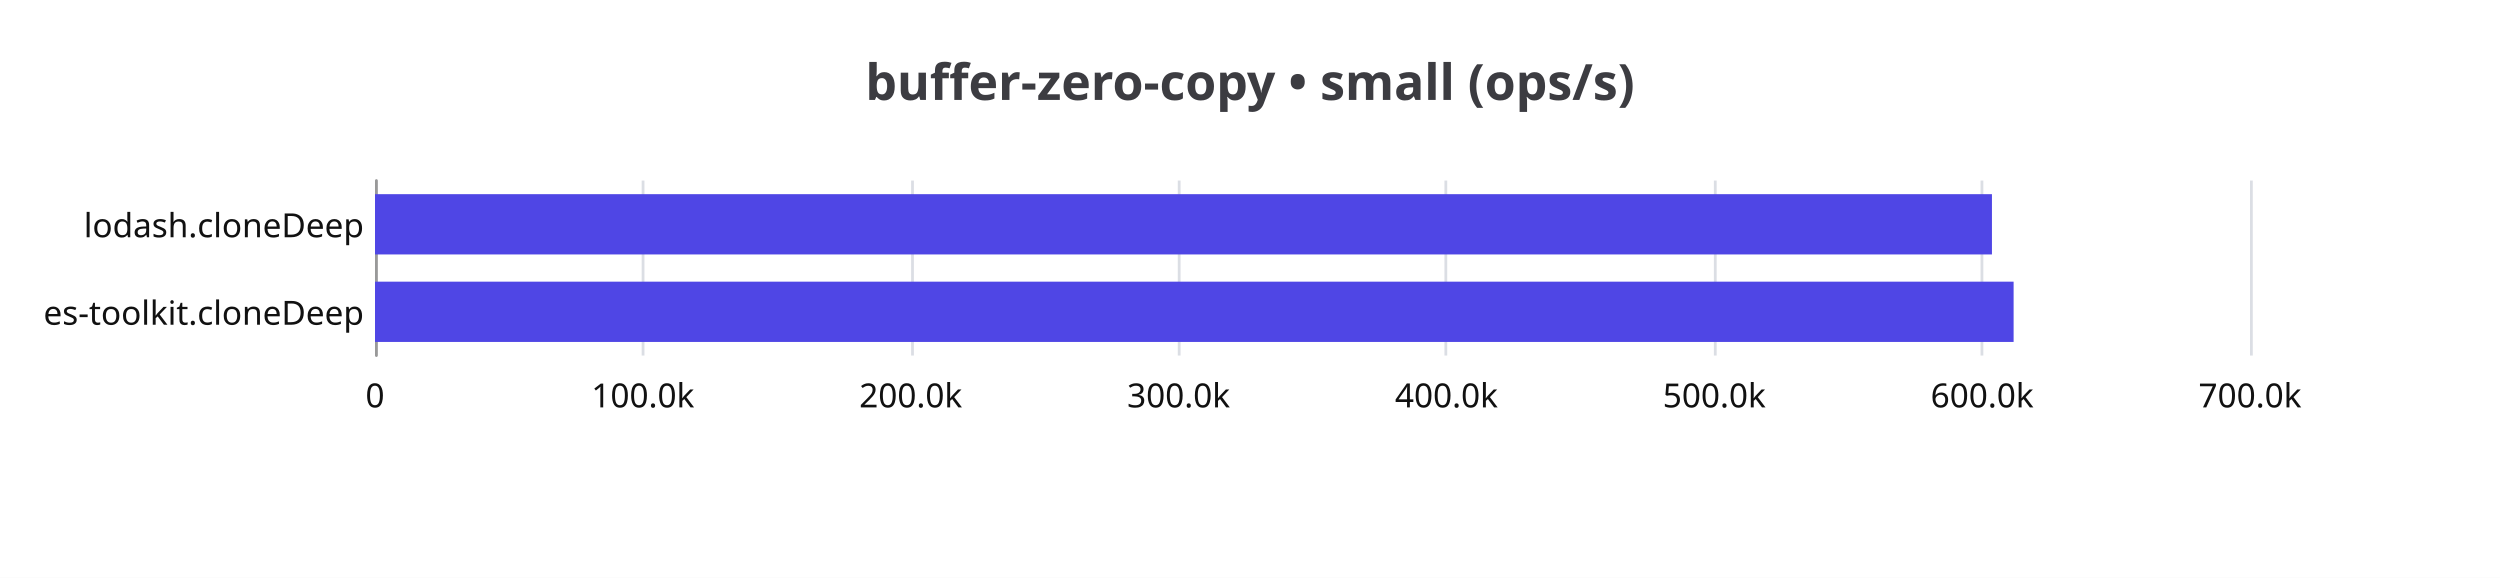
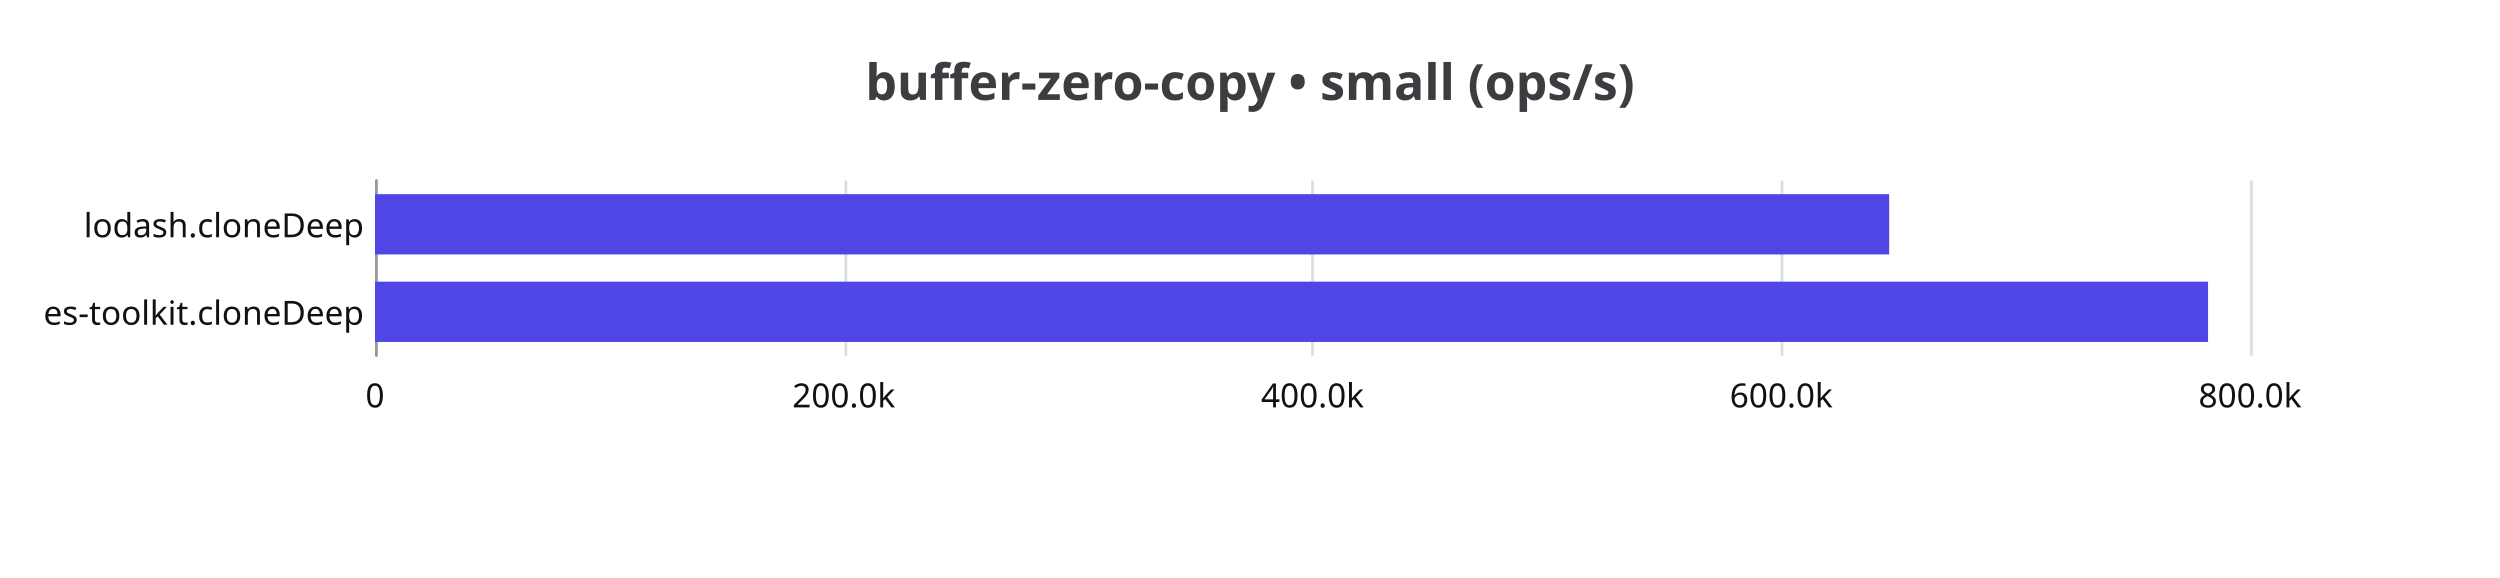
<svg xmlns="http://www.w3.org/2000/svg" width="900" height="208" version="1.1" baseProfile="full" viewBox="0 0 900 208">
  <rect width="900" height="208" x="0" y="0" fill="#ffffff" />
  <path d="M135.5 65L135.5 128" fill="none" pointer-events="visible" stroke="#dbdee4" class="zr14-cls-28" />
-   <path d="M231.5 65L231.5 128" fill="none" pointer-events="visible" stroke="#dbdee4" class="zr14-cls-28" />
-   <path d="M328.5 65L328.5 128" fill="none" pointer-events="visible" stroke="#dbdee4" class="zr14-cls-28" />
-   <path d="M424.5 65L424.5 128" fill="none" pointer-events="visible" stroke="#dbdee4" class="zr14-cls-28" />
-   <path d="M520.5 65L520.5 128" fill="none" pointer-events="visible" stroke="#dbdee4" class="zr14-cls-28" />
-   <path d="M617.5 65L617.5 128" fill="none" pointer-events="visible" stroke="#dbdee4" class="zr14-cls-28" />
-   <path d="M713.5 65L713.5 128" fill="none" pointer-events="visible" stroke="#dbdee4" class="zr14-cls-28" />
+   <path d="M304.5 65L304.5 128" fill="none" pointer-events="visible" stroke="#dbdee4" class="zr14-cls-28" />
+   <path d="M472.5 65L472.5 128" fill="none" pointer-events="visible" stroke="#dbdee4" class="zr14-cls-28" />
+   <path d="M641.5 65L641.5 128" fill="none" pointer-events="visible" stroke="#dbdee4" class="zr14-cls-28" />
  <path d="M810.5 65L810.5 128" fill="none" pointer-events="visible" stroke="#dbdee4" class="zr14-cls-28" />
  <path d="M135.5 128L135.5 65" fill="none" pointer-events="visible" stroke="#999" stroke-linecap="round" class="zr14-cls-28" />
  <text dominant-baseline="central" text-anchor="end" style="font-size:12px;font-family:Microsoft YaHei;" xml:space="preserve" transform="translate(131 112.25)" fill="#111">    es-toolkit.cloneDeep</text>
  <text dominant-baseline="central" text-anchor="end" style="font-size:12px;font-family:Microsoft YaHei;" xml:space="preserve" transform="translate(131 80.75)" fill="#111">    lodash.cloneDeep</text>
  <text dominant-baseline="central" text-anchor="middle" style="font-size:12px;font-family:Microsoft YaHei;" y="6" transform="translate(135 136)" fill="#111">0</text>
-   <text dominant-baseline="central" text-anchor="middle" style="font-size:12px;font-family:Microsoft YaHei;" y="6" transform="translate(231.4286 136)" fill="#111">100.0k</text>
-   <text dominant-baseline="central" text-anchor="middle" style="font-size:12px;font-family:Microsoft YaHei;" y="6" transform="translate(327.8571 136)" fill="#111">200.0k</text>
-   <text dominant-baseline="central" text-anchor="middle" style="font-size:12px;font-family:Microsoft YaHei;" y="6" transform="translate(424.2857 136)" fill="#111">300.0k</text>
-   <text dominant-baseline="central" text-anchor="middle" style="font-size:12px;font-family:Microsoft YaHei;" y="6" transform="translate(520.7143 136)" fill="#111">400.0k</text>
-   <text dominant-baseline="central" text-anchor="middle" style="font-size:12px;font-family:Microsoft YaHei;" y="6" transform="translate(617.1429 136)" fill="#111">500.0k</text>
-   <text dominant-baseline="central" text-anchor="middle" style="font-size:12px;font-family:Microsoft YaHei;" y="6" transform="translate(713.5714 136)" fill="#111">600.0k</text>
-   <text dominant-baseline="central" text-anchor="middle" style="font-size:12px;font-family:Microsoft YaHei;" y="6" transform="translate(810 136)" fill="#111">700.0k</text>
-   <path d="M135 101.4l589.9 0l0 21.7l-589.9 0Z" fill="#4F46E5" ecmeta_series_index="0" ecmeta_data_index="0" ecmeta_ssr_type="chart" class="zr14-cls-29" />
-   <path d="M135 69.9l582.1 0l0 21.7l-582.1 0Z" fill="#4F46E5" ecmeta_series_index="0" ecmeta_data_index="1" ecmeta_ssr_type="chart" class="zr14-cls-29" />
+   <text dominant-baseline="central" text-anchor="middle" style="font-size:12px;font-family:Microsoft YaHei;" y="6" transform="translate(303.75 136)" fill="#111">200.0k</text>
+   <text dominant-baseline="central" text-anchor="middle" style="font-size:12px;font-family:Microsoft YaHei;" y="6" transform="translate(472.5 136)" fill="#111">400.0k</text>
+   <text dominant-baseline="central" text-anchor="middle" style="font-size:12px;font-family:Microsoft YaHei;" y="6" transform="translate(641.25 136)" fill="#111">600.0k</text>
+   <text dominant-baseline="central" text-anchor="middle" style="font-size:12px;font-family:Microsoft YaHei;" y="6" transform="translate(810 136)" fill="#111">800.0k</text>
+   <path d="M135 101.4l659.9 0l0 21.7l-659.9 0Z" fill="#4F46E5" ecmeta_series_index="0" ecmeta_data_index="0" ecmeta_ssr_type="chart" class="zr14-cls-29" />
+   <path d="M135 69.9l545.1 0l0 21.7l-545.1 0Z" fill="#4F46E5" ecmeta_series_index="0" ecmeta_data_index="1" ecmeta_ssr_type="chart" class="zr14-cls-29" />
  <path d="M-135.8 -5l271.5 0l0 28l-271.5 0Z" transform="translate(450 20)" fill="rgb(0,0,0)" fill-opacity="0" stroke="#3c3c41" stroke-width="0" class="zr14-cls-28" />
  <text dominant-baseline="central" text-anchor="middle" style="font-size:18px;font-family:Microsoft YaHei;font-weight:bold;" xml:space="preserve" y="9" transform="translate(450 20)" fill="#3c3c41">buffer-zero-copy • small (ops/s)</text>
  <style>
.zr14-cls-28:hover {
pointer-events:none;
}
.zr14-cls-29:hover {
cursor:pointer;
fill:rgba(86,77,251,1);
}



</style>
</svg>
